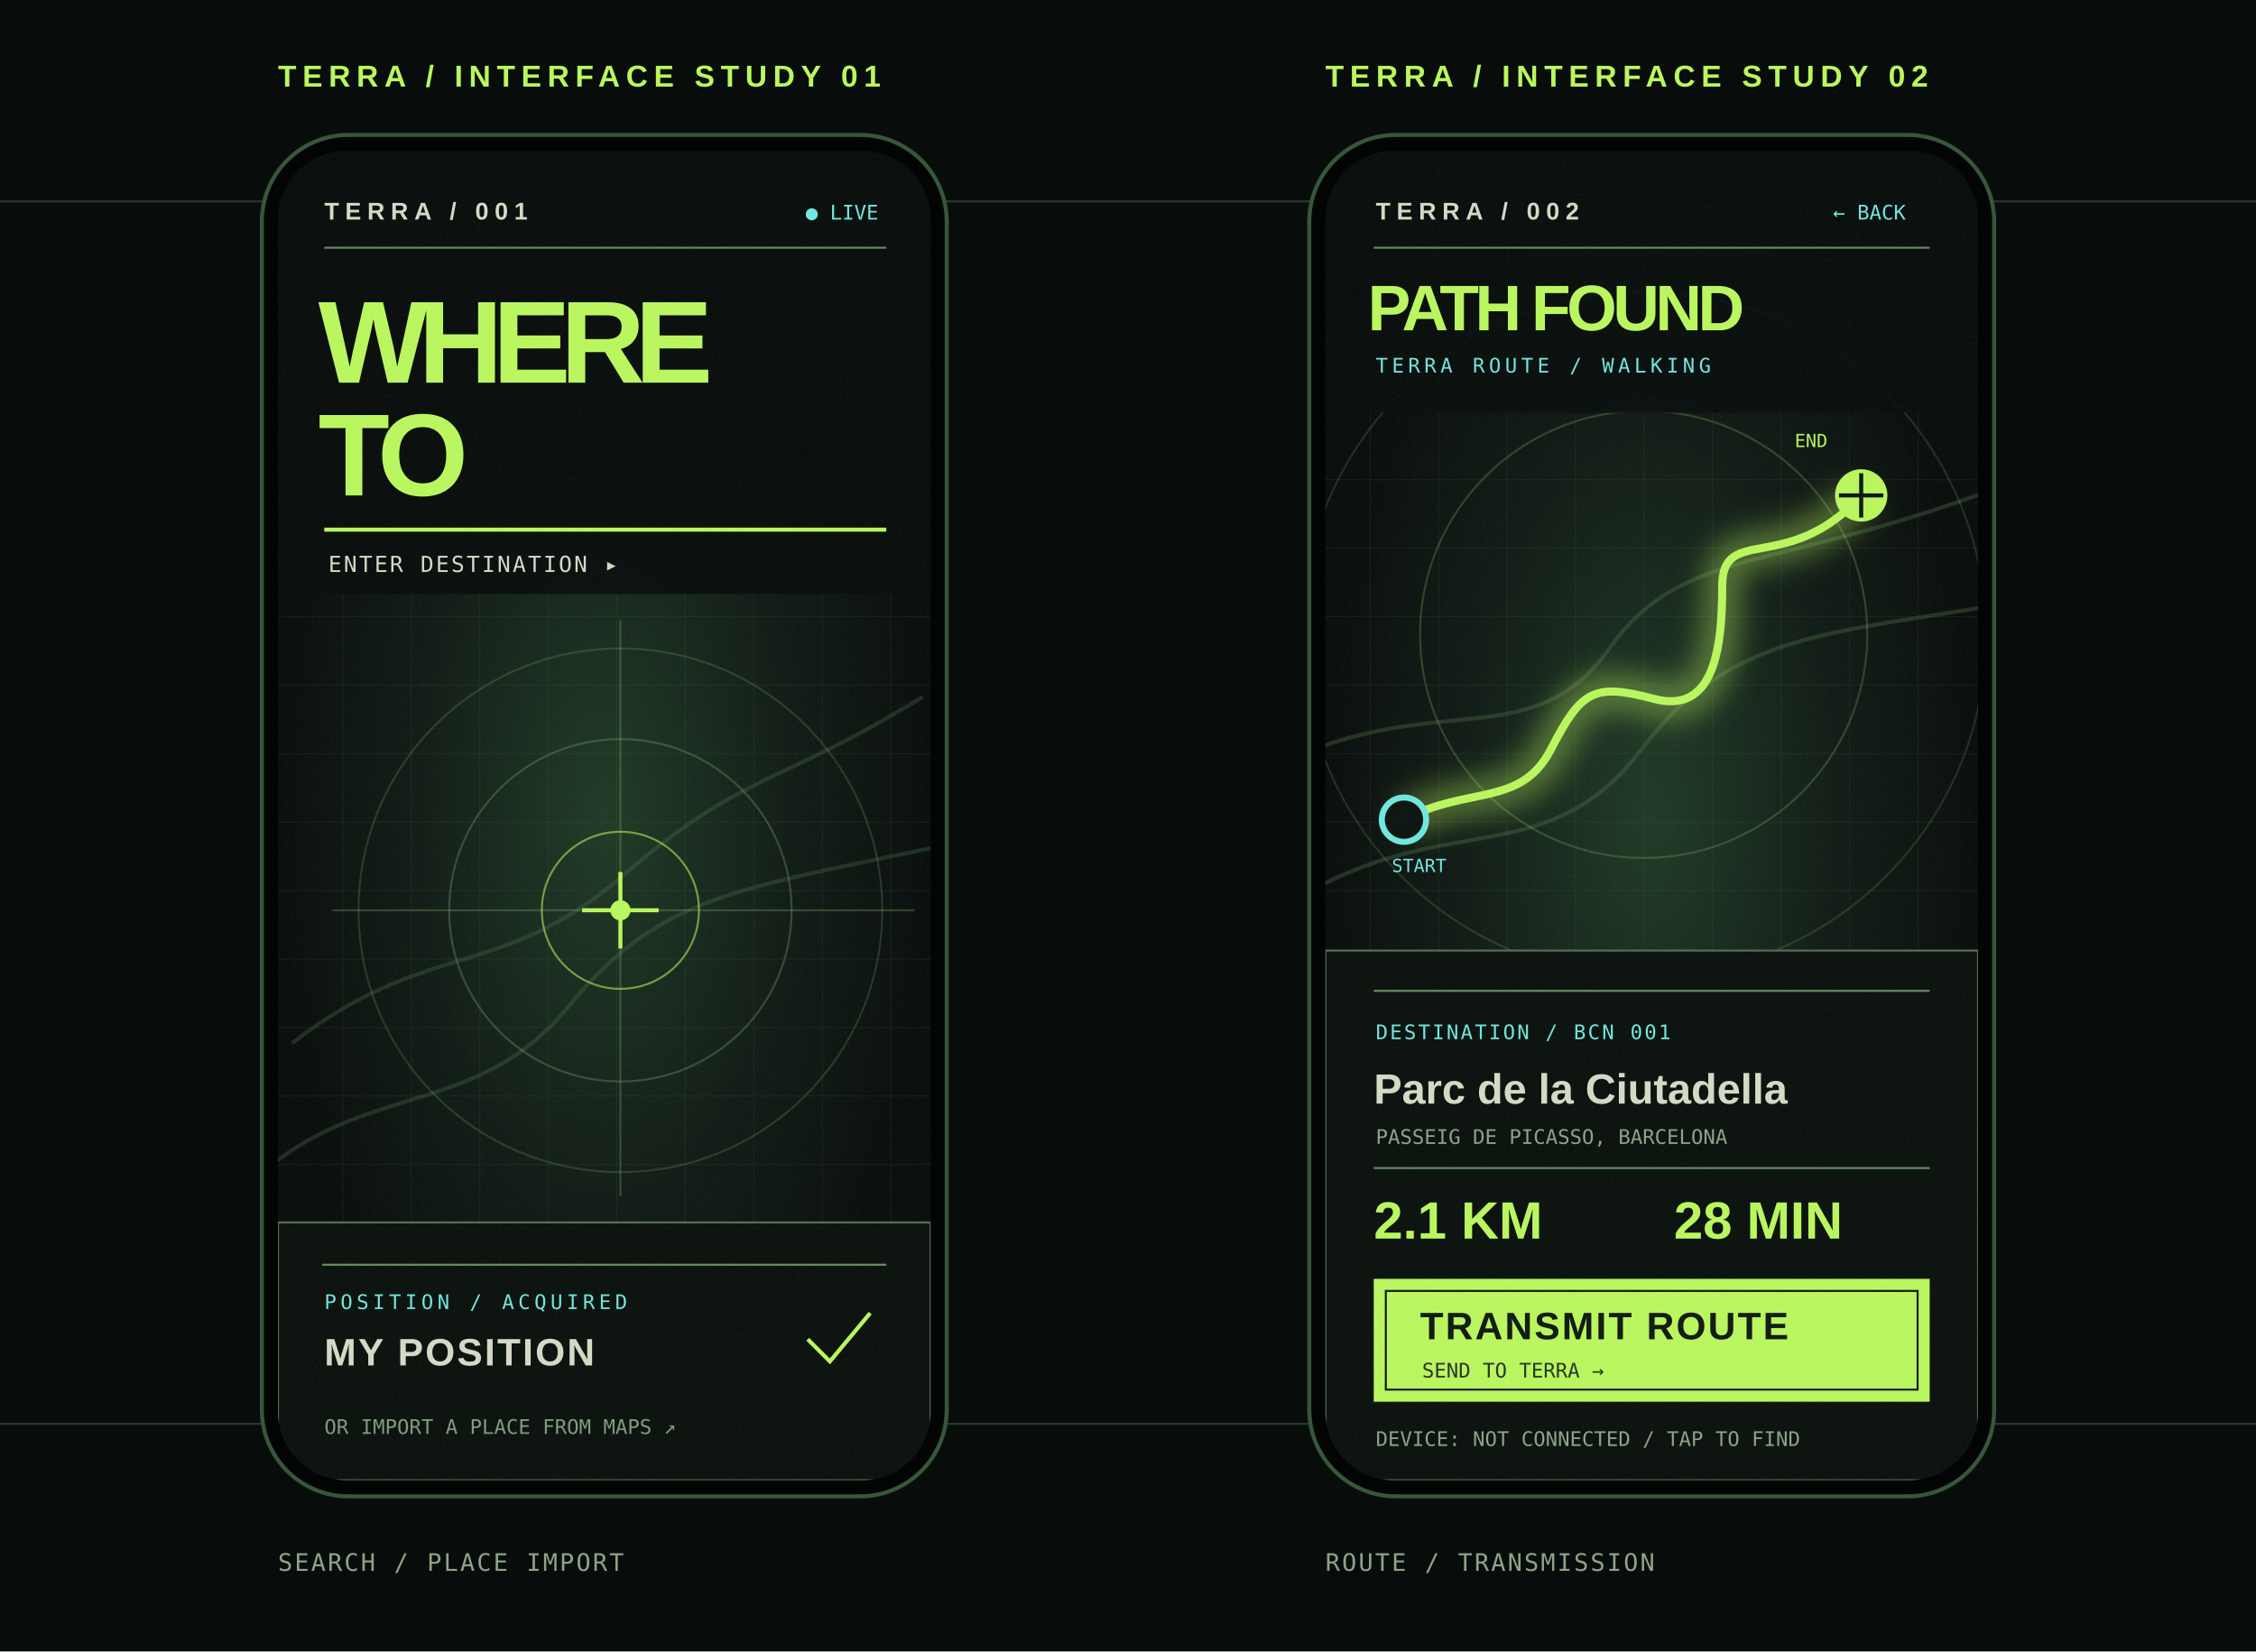
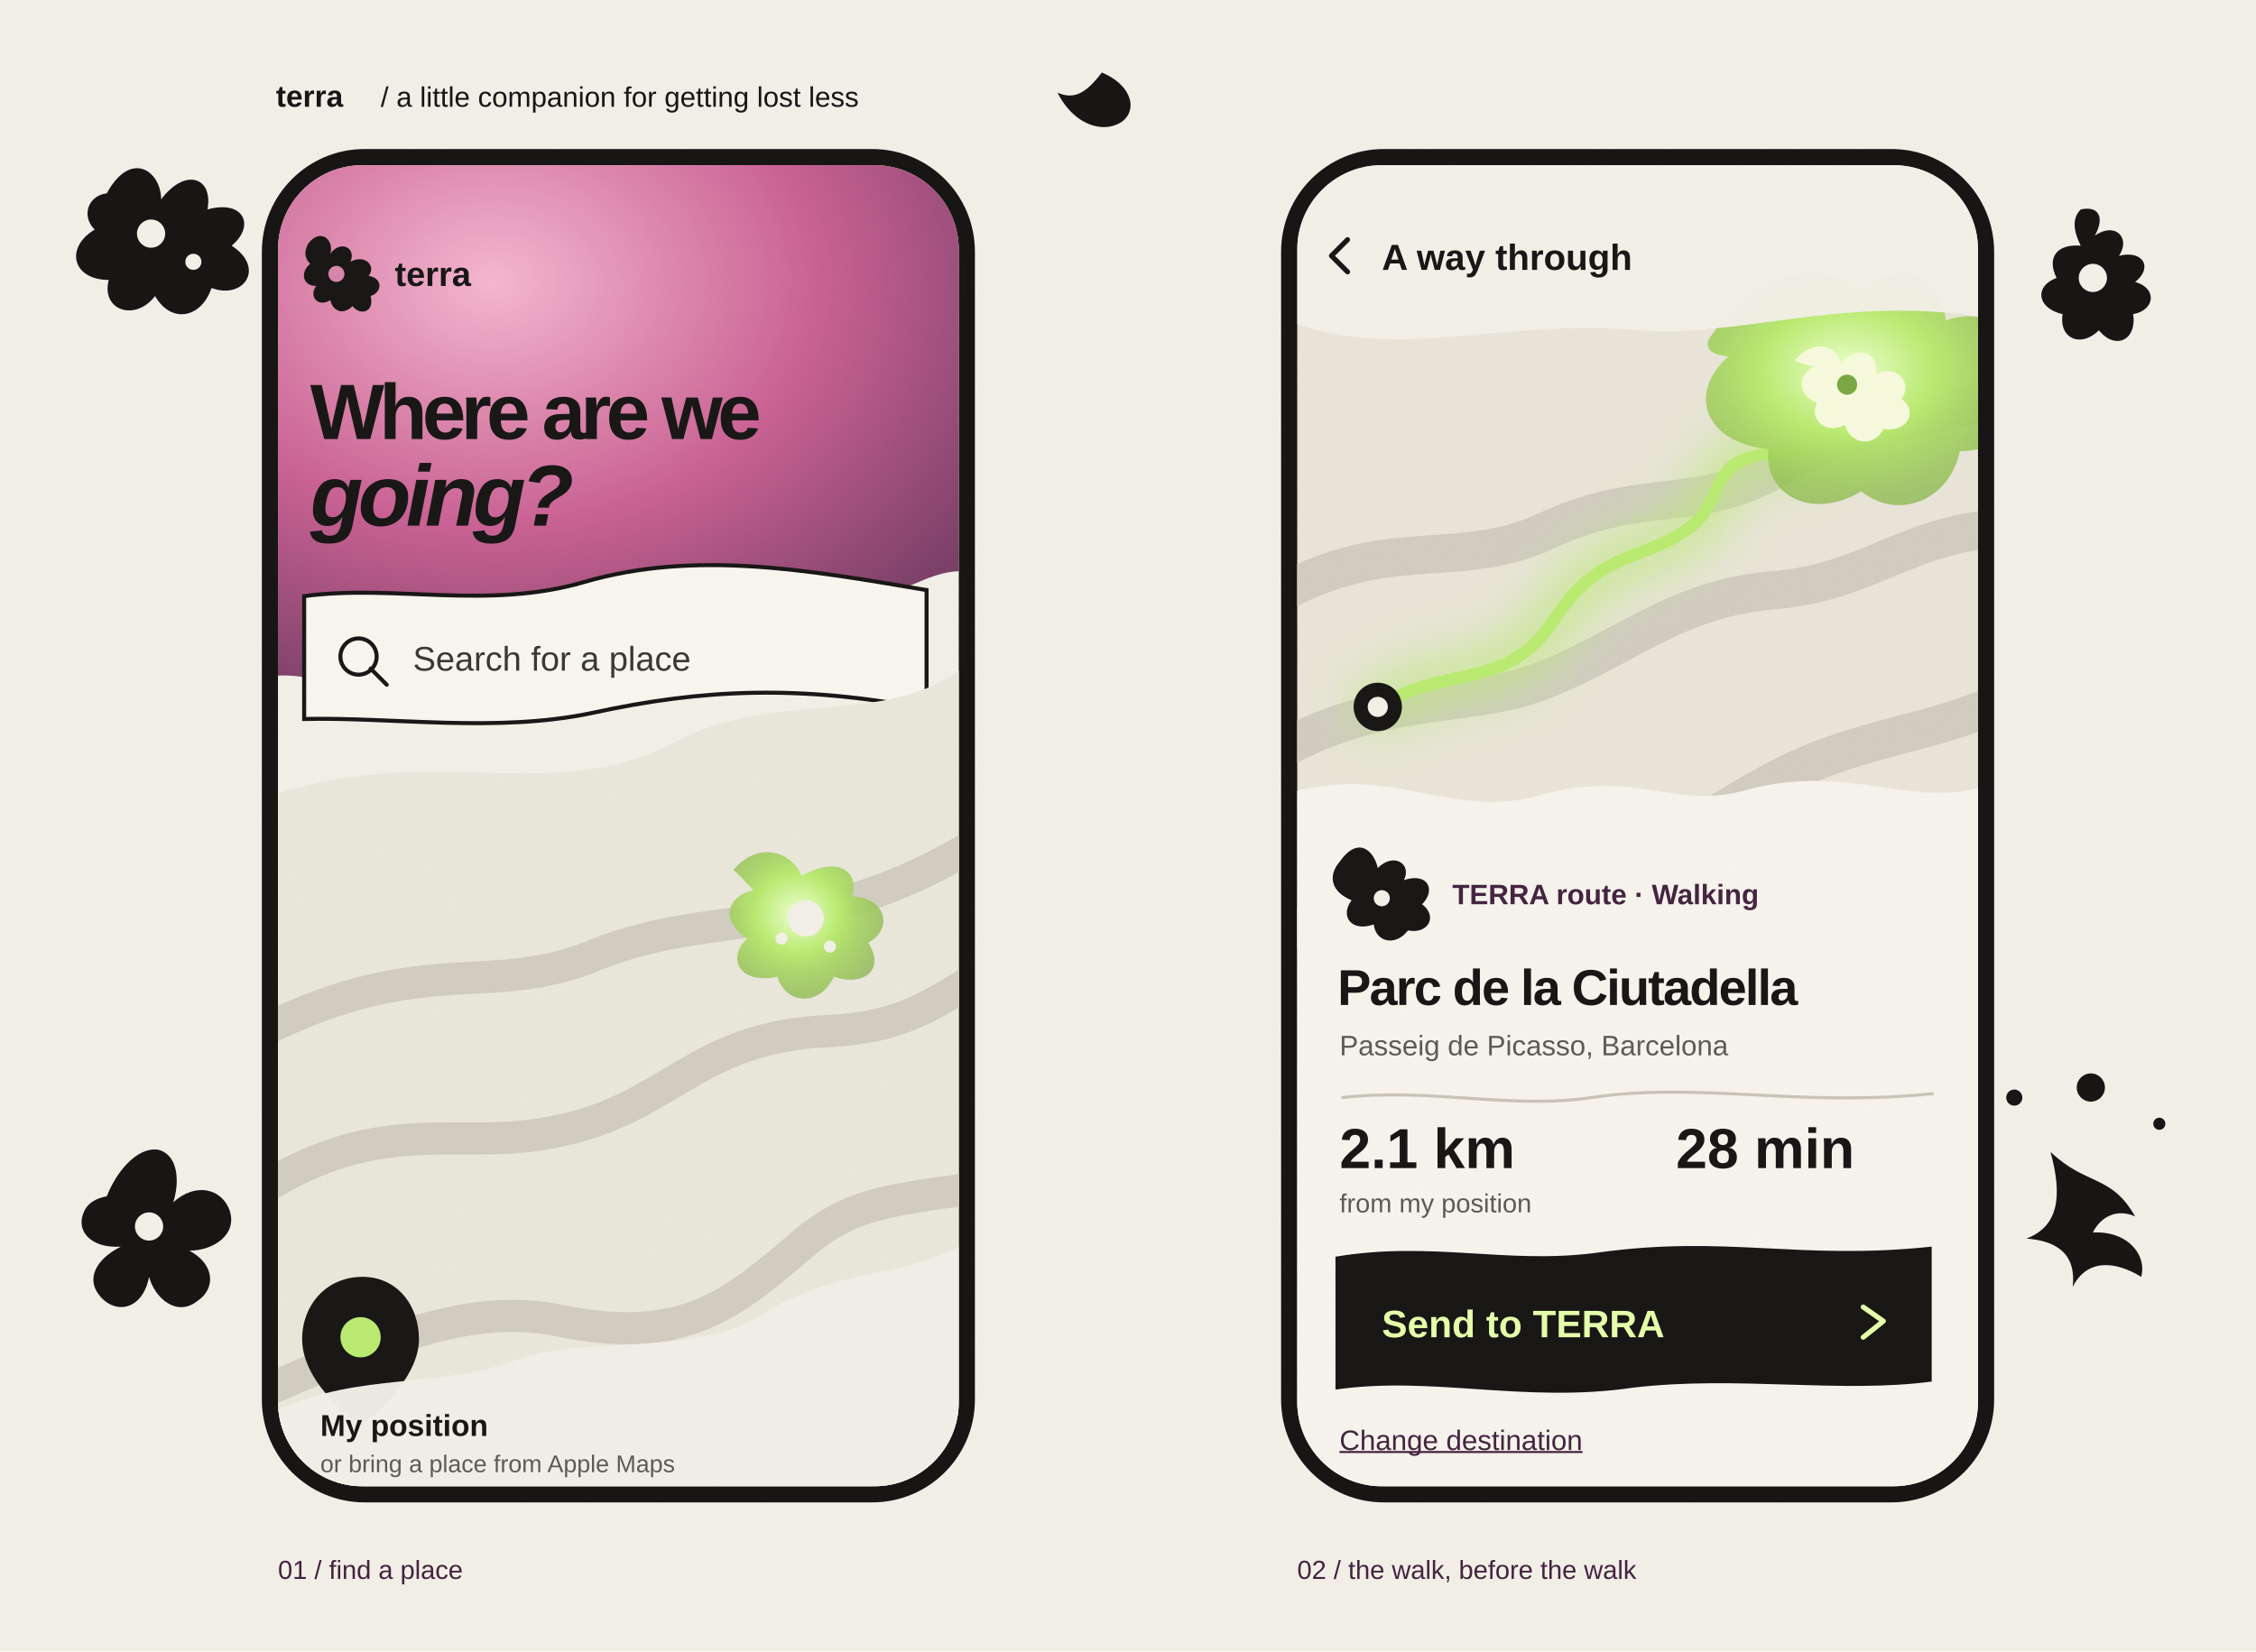
- <svg xmlns="http://www.w3.org/2000/svg" width="1120" height="820" viewBox="0 0 1120 820" role="img" aria-label="Two dark, phosphor-green TERRA iPhone screen concepts: destination search and walking-route preview">
+ <svg xmlns="http://www.w3.org/2000/svg" width="1120" height="820" viewBox="0 0 1120 820" role="img" aria-label="Two TERRA iPhone concepts with warm paper, alien creature marks, a soft pink search screen, and a glowing green walking route">
  <defs>
-     <radialGradient id="field">
-       <stop stop-color="#203a26" />
-       <stop offset=".58" stop-color="#101b15" />
-       <stop offset="1" stop-color="#080d0b" />
+     <radialGradient id="pink" cx="32%" cy="22%" r="85%">
+       <stop stop-color="#F4B6CE" />
+       <stop offset=".54" stop-color="#C96193" />
+       <stop offset="1" stop-color="#773E65" />
    </radialGradient>
-     <pattern id="grid" width="34" height="34" patternUnits="userSpaceOnUse">
-       <path d="M34 0H0V34" fill="none" stroke="#48644a" stroke-width=".5" opacity=".32" />
-     </pattern>
-     <filter id="glow" x="-80%" y="-80%" width="260%" height="260%">
-       <feGaussianBlur stdDeviation="7" />
+     <radialGradient id="green" cx="44%" cy="42%" r="68%">
+       <stop stop-color="#EDFFCE" />
+       <stop offset=".4" stop-color="#B9EA70" />
+       <stop offset="1" stop-color="#78A63A" stop-opacity=".65" />
+     </radialGradient>
+     <filter id="glow" x="-50%" y="-50%" width="200%" height="200%">
+       <feGaussianBlur stdDeviation="12" />
    </filter>
-     <filter id="grain" x="0" y="0" width="100%" height="100%">
-       <feTurbulence type="fractalNoise" baseFrequency=".68" numOctaves="3" seed="8" stitchTiles="stitch" />
+     <filter id="grain">
+       <feTurbulence type="fractalNoise" baseFrequency=".72" numOctaves="3" seed="11" stitchTiles="stitch" />
      <feColorMatrix type="saturate" values="0" />
      <feComponentTransfer>
-         <feFuncA type="linear" slope=".15" />
+         <feFuncA type="linear" slope=".07" />
      </feComponentTransfer>
    </filter>
-     <clipPath id="screen-a">
-       <rect x="138" y="75" width="324" height="660" rx="34" />
+     <clipPath id="screen1">
+       <rect x="138" y="82" width="338" height="656" rx="42" />
    </clipPath>
-     <clipPath id="screen-b">
-       <rect x="658" y="75" width="324" height="660" rx="34" />
+     <clipPath id="screen2">
+       <rect x="644" y="82" width="338" height="656" rx="42" />
    </clipPath>
  </defs>
-   <rect width="1120" height="820" fill="#080d0b" />
-   <path d="M0 100H1120M0 707H1120" stroke="#26392a" stroke-width="1" />
-   <text x="138" y="43" fill="#baf75e" font-family="Arial, sans-serif" font-size="15" font-weight="700" letter-spacing="3">TERRA / INTERFACE STUDY 01</text>
-   <text x="658" y="43" fill="#baf75e" font-family="Arial, sans-serif" font-size="15" font-weight="700" letter-spacing="3">TERRA / INTERFACE STUDY 02</text>
-   <rect x="130" y="67" width="340" height="676" rx="43" fill="#020504" stroke="#37563b" stroke-width="2" />
-   <rect x="650" y="67" width="340" height="676" rx="43" fill="#020504" stroke="#37563b" stroke-width="2" />
-   <g clip-path="url(#screen-a)" font-family="Arial, sans-serif">
-     <rect x="138" y="75" width="324" height="660" fill="url(#field)" />
-     <rect x="138" y="75" width="324" height="660" fill="url(#grid)" />
-     <path d="M145 518C212 466 249 487 309 435S385 391 458 346M126 586C180 536 236 556 282 500S364 442 477 418" fill="none" stroke="#4d714c" stroke-width="2" opacity=".32" />
-     <circle cx="308" cy="452" r="130" fill="none" stroke="#729d67" stroke-width="1" opacity=".26" />
-     <circle cx="308" cy="452" r="85" fill="none" stroke="#729d67" stroke-width="1" opacity=".36" />
-     <circle cx="308" cy="452" r="39" fill="none" stroke="#baf75e" stroke-width="1" opacity=".56" />
-     <path d="M308 308V594M165 452H454" stroke="#97c781" stroke-width="1" opacity=".26" />
-     <path d="M289 452H327M308 433V471" stroke="#baf75e" stroke-width="2" />
-     <circle cx="308" cy="452" r="5" fill="#baf75e" />
-     <rect x="138" y="75" width="324" height="220" fill="#080d0b" opacity=".93" />
-     <text x="161" y="109" fill="#d5d9c5" font-size="12" font-weight="700" letter-spacing="3">TERRA / 001</text>
-     <text x="400" y="109" fill="#70e7df" font-family="monospace" font-size="10">● LIVE</text>
-     <path d="M161 123H440" stroke="#648864" stroke-width="1" />
-     <text x="158" y="190" fill="#baf75e" font-size="58" font-weight="900" letter-spacing="-5">WHERE</text>
-     <text x="158" y="246" fill="#baf75e" font-size="58" font-weight="900" letter-spacing="-5">TO<span fill="#70e7df">?</span>
-     </text>
-     <path d="M161 263H440" stroke="#baf75e" stroke-width="2" />
-     <text x="163" y="284" fill="#d5d9c5" font-family="monospace" font-size="11" letter-spacing="1">ENTER DESTINATION  ▸</text>
-     <path d="M138 607H462V735H138Z" fill="#0a110d" stroke="#536f50" stroke-width="1" />
-     <path d="M160 628H440" stroke="#658c5e" stroke-width="1" />
-     <text x="161" y="650" fill="#70e7df" font-family="monospace" font-size="10" letter-spacing="2">POSITION / ACQUIRED</text>
-     <text x="161" y="678" fill="#d5d9c5" font-size="19" font-weight="800" letter-spacing="1">MY POSITION</text>
-     <path d="M401 665l11 11 20-24" fill="none" stroke="#baf75e" stroke-width="2" />
-     <text x="161" y="712" fill="#7f9a7d" font-family="monospace" font-size="10">OR IMPORT A PLACE FROM MAPS ↗</text>
-     <rect x="138" y="75" width="324" height="660" filter="url(#grain)" opacity=".27" />
+   <rect width="1120" height="820" fill="#F2EFE7" />
+   <rect width="1120" height="820" filter="url(#grain)" opacity=".36" />
+   <g fill="#171614">
+     <path d="M53 96c12-22 27-11 27 3 12-16 26-11 23 5 18-5 24 8 12 18 17 11 6 27-10 21-5 15-20 18-28 4-10 13-27 7-23-8-18 0-22-16-7-25-7-7-3-17 6-18z" />
+     <circle cx="75" cy="116" r="7" fill="#F2EFE7" />
+     <circle cx="96" cy="130" r="4" fill="#F2EFE7" />
+     <path d="M1033 104c9-2 12 4 7 13 10-7 18 1 12 10 12-3 17 6 8 13 11 3 10 14-1 16 2 13-9 18-17 8-9 9-20 4-18-8-13-3-14-14-3-18-5-10 0-17 12-16-5-10-3-15 0-18z" />
+     <circle cx="1039" cy="138" r="7" fill="#F2EFE7" />
+     <path d="M53 594c6-15 17-25 26-23 10 3 10 17 7 26 11-10 24-7 28 4 4 12-8 20-20 20 13 7 13 19 4 25-10 8-21-1-24-12-3 16-16 19-24 10-8-9-2-19 10-25-15 1-23-8-18-18 2-4 6-6 11-7z" />
+     <circle cx="74" cy="609" r="7" fill="#F2EFE7" />
+     <path d="M1018 572c18 17 30 11 42 32-9-4-17 0-21 8 17-1 27 11 24 22-13-8-27-9-34 5 2-18-10-23-23-24 16-6 18-21 12-43z" />
+     <circle cx="1000" cy="545" r="4" />
+     <circle cx="1038" cy="540" r="7" />
+     <circle cx="1072" cy="558" r="3" />
  </g>
-   <g clip-path="url(#screen-b)" font-family="Arial, sans-serif">
-     <rect x="658" y="75" width="324" height="660" fill="url(#field)" />
-     <rect x="658" y="75" width="324" height="660" fill="url(#grid)" />
-     <path d="M643 376C715 344 762 374 799 322S882 285 1000 239M657 439C724 405 771 430 815 372S907 315 1000 299" fill="none" stroke="#52744d" stroke-width="2" opacity=".35" />
-     <circle cx="816" cy="315" r="170" fill="none" stroke="#93bd70" stroke-width="1" opacity=".18" />
-     <circle cx="816" cy="315" r="111" fill="none" stroke="#93bd70" stroke-width="1" opacity=".26" />
-     <path d="M697 407C729 390 755 401 770 372S791 339 821 347 855 322 855 291 888 286 924 246" fill="none" stroke="#baf75e" stroke-width="19" opacity=".38" filter="url(#glow)" />
-     <path d="M697 407C729 390 755 401 770 372S791 339 821 347 855 322 855 291 888 286 924 246" fill="none" stroke="#baf75e" stroke-width="4" stroke-linecap="round" stroke-linejoin="round" />
-     <circle cx="697" cy="407" r="11" fill="#0b140e" stroke="#70e7df" stroke-width="3" />
-     <circle cx="924" cy="246" r="13" fill="#baf75e" />
-     <path d="M913 246h22M924 235v22" stroke="#0b140e" stroke-width="2" />
-     <text x="691" y="433" fill="#70e7df" font-family="monospace" font-size="9">START</text>
-     <text x="891" y="222" fill="#baf75e" font-family="monospace" font-size="9">END</text>
-     <rect x="658" y="75" width="324" height="130" fill="#080d0b" opacity=".9" />
-     <text x="683" y="109" fill="#d5d9c5" font-size="12" font-weight="700" letter-spacing="3">TERRA / 002</text>
-     <text x="910" y="109" fill="#70e7df" font-family="monospace" font-size="10">← BACK</text>
-     <path d="M682 123H958" stroke="#648864" stroke-width="1" />
-     <text x="679" y="164" fill="#baf75e" font-size="32" font-weight="900" letter-spacing="-2">PATH FOUND</text>
-     <text x="683" y="185" fill="#70e7df" font-family="monospace" font-size="10" letter-spacing="2">TERRA ROUTE / WALKING</text>
-     <path d="M658 472H982V735H658Z" fill="#0a110d" stroke="#536f50" stroke-width="1" />
-     <path d="M682 492H958" stroke="#648864" stroke-width="1" />
-     <text x="683" y="516" fill="#70e7df" font-family="monospace" font-size="10" letter-spacing="1">DESTINATION / BCN 001</text>
-     <text x="682" y="548" fill="#d5d9c5" font-size="21" font-weight="800">Parc de la Ciutadella</text>
-     <text x="683" y="568" fill="#8ca18a" font-family="monospace" font-size="10">PASSEIG DE PICASSO, BARCELONA</text>
-     <path d="M682 580H958" stroke="#648864" stroke-width="1" />
-     <text x="682" y="615" fill="#baf75e" font-size="26" font-weight="900">2.1 KM</text>
-     <text x="831" y="615" fill="#baf75e" font-size="26" font-weight="900">28 MIN</text>
-     <path d="M682 635H958V696H682Z" fill="#baf75e" />
-     <path d="M688 641H952V690H688Z" fill="none" stroke="#101a10" stroke-width="1" />
-     <text x="705" y="665" fill="#101a10" font-size="19" font-weight="900" letter-spacing="1">TRANSMIT ROUTE</text>
-     <text x="706" y="684" fill="#253525" font-family="monospace" font-size="10">SEND TO TERRA  →</text>
-     <text x="683" y="718" fill="#8ca18a" font-family="monospace" font-size="10">DEVICE: NOT CONNECTED / TAP TO FIND</text>
-     <rect x="658" y="75" width="324" height="660" filter="url(#grain)" opacity=".27" />
+   <g font-family="Arial, Helvetica, sans-serif" fill="#171614">
+     <text x="137" y="53" font-size="15" font-weight="700">terra</text>
+     <text x="189" y="53" font-size="14">/ a little companion for getting lost less</text>
+     <path d="M547 36c19 8 18 25 3 27-9 1-19-5-25-17 7 3 13 2 22-10z" />
  </g>
-   <text x="138" y="780" fill="#8fa387" font-family="monospace" font-size="12" letter-spacing="1">SEARCH / PLACE IMPORT</text>
-   <text x="658" y="780" fill="#8fa387" font-family="monospace" font-size="12" letter-spacing="1">ROUTE / TRANSMISSION</text>
+   <rect x="130" y="74" width="354" height="672" rx="51" fill="#171614" />
+   <rect x="636" y="74" width="354" height="672" rx="51" fill="#171614" />
+   <g clip-path="url(#screen1)" font-family="Arial, Helvetica, sans-serif">
+     <rect x="138" y="82" width="338" height="656" fill="#F2EFE7" />
+     <path d="M134 82h348v202c-21-3-34 14-54 12-23-3-32 21-55 24-19 3-37-11-59 7-30 23-54-4-78 10-38 22-75-6-102-1z" fill="url(#pink)" />
+     <path d="M153 121c6-8 13-2 11 5 5-7 13-3 10 4 7-4 13 2 9 7 7 1 7 8 1 10 2 8-5 10-9 5-5 5-10 2-11-3-6 4-11-2-7-7-7 0-8-7-3-11-4-4-2-8-1-10z" fill="#171614" />
+     <circle cx="167" cy="136" r="4" fill="#D786AA" />
+     <text x="196" y="142" font-size="17" font-weight="700" fill="#171614">terra</text>
+     <text x="154" y="218" font-size="39" font-weight="800" letter-spacing="-2.5" fill="#171614">Where are we</text>
+     <text x="154" y="261" font-size="43" font-weight="800" font-style="italic" letter-spacing="-2.5" fill="#171614">going?</text>
+     <path d="M151 296c45-6 91 7 139-7 55-16 111-6 170 4v59c-63-12-111-10-166 2-47 10-99 2-143 3z" fill="#F8F5EF" stroke="#171614" stroke-width="2" />
+     <circle cx="178" cy="326" r="9" fill="none" stroke="#171614" stroke-width="2" />
+     <path d="m184 332 8 8" stroke="#171614" stroke-width="2" stroke-linecap="round" />
+     <text x="205" y="333" font-size="17" fill="#3B3634">Search for a place</text>
+     <path d="M138 394c80-25 136 6 196-25 50-27 103-8 142-36v405H138z" fill="#E9E6DA" />
+     <path d="M132 511c80-39 111-15 164-37 57-23 107-7 185-53M129 591c62-39 99-19 146-29 58-11 69-47 136-50 38-2 51-13 78-29M133 690c64-28 104-43 146-34 60 12 84-8 118-37 25-22 44-23 94-30" fill="none" stroke="#D0CCC0" stroke-width="16" stroke-linecap="round" />
+     <path d="M364 432c13-15 29-9 34 3 17-10 29-3 25 10 18 1 20 17 8 23 9 14-3 22-17 17-7 15-24 14-28 0-20 4-25-10-15-19-14-9-10-21 3-24-5-5-7-8-10-10z" fill="url(#green)" />
+     <circle cx="400" cy="456" r="9" fill="#F2EFE7" />
+     <circle cx="388" cy="466" r="3" fill="#F2EFE7" />
+     <circle cx="412" cy="470" r="3" fill="#F2EFE7" />
+     <path d="M150 665c0-17 12-31 30-31 17 0 28 14 28 31 0 22-29 43-29 43s-29-20-29-43z" fill="#171614" />
+     <circle cx="179" cy="664" r="10" fill="#B9EA70" />
+     <path d="M138 700c42-19 79-10 119-25 33-12 87-1 121-22 38-24 65-17 98-34v119H138z" fill="#F2EFE7" opacity=".97" />
+     <text x="159" y="713" font-size="15" font-weight="700" fill="#171614">My position</text>
+     <text x="159" y="731" font-size="12" fill="#5D5953">or bring a place from Apple Maps</text>
+     <rect x="138" y="82" width="338" height="656" filter="url(#grain)" opacity=".25" />
+   </g>
+   <g clip-path="url(#screen2)" font-family="Arial, Helvetica, sans-serif">
+     <rect x="644" y="82" width="338" height="656" fill="#E8E4D7" />
+     <path d="M637 294c54-29 88-10 132-31 48-22 74-7 116-32 38-22 66-21 111-35M633 374c52-30 94-22 130-35 43-16 68-42 118-46 48-4 66-29 117-31M633 463c55-11 85-34 127-31 57 3 84-26 126-47 40-20 73-20 111-38" fill="none" stroke="#D0CCC0" stroke-width="19" stroke-linecap="round" />
+     <path d="M684 351c36-22 64-7 88-44 22-33 41-28 64-43s9-37 46-39c18-1 30-13 52-35" fill="none" stroke="#B9EA70" stroke-width="24" stroke-linecap="round" opacity=".65" filter="url(#glow)" />
+     <path d="M684 351c36-22 64-7 88-44 22-33 41-28 64-43s9-37 46-39c18-1 30-13 52-35" fill="none" stroke="#B9EA70" stroke-width="6" stroke-linecap="round" stroke-linejoin="round" />
+     <path d="M848 169c21-32 52-43 77-24 17-18 39-7 41 14 21-7 37 6 36 23 12 21-3 42-29 42-5 24-30 35-49 20-25 15-49 1-46-21-31-3-41-27-20-46-8-1-11-3-10-8z" fill="url(#green)" />
+     <path d="M891 179c9-11 21-8 23 2 8-11 20-5 17 5 10-6 19 4 13 12 9 7 2 17-9 15-5 10-17 7-19-2-10 5-18-3-14-11-10-4-10-14-1-18-5-1-8-2-10-3z" fill="#F7F9DC" />
+     <circle cx="917" cy="191" r="5" fill="#79A743" />
+     <circle cx="684" cy="351" r="12" fill="#171614" />
+     <circle cx="684" cy="351" r="5" fill="#F2EFE7" />
+     <path d="M644 82h338v75c-70-10-119 11-169 7-65-6-117 15-169-3z" fill="#F2EFE7" opacity=".96" />
+     <path d="m669 119-8 8 8 8" fill="none" stroke="#171614" stroke-width="2.5" stroke-linecap="round" stroke-linejoin="round" />
+     <text x="686" y="134" font-size="18" font-weight="700" fill="#171614">A way through</text>
+     <path d="M643 393c49-13 78 14 121 2 49-14 66 8 104-3 49-13 80 9 115-1v347H643z" fill="#F6F3EC" />
+     <path d="M665 428c9-13 17-6 19 3 8-8 17-2 13 6 12-4 16 5 9 12 8 6 3 15-7 13-6 8-16 6-17-3-11 4-17-4-11-12-10-4-12-12-6-19z" fill="#171614" />
+     <circle cx="686" cy="446" r="4" fill="#F2EFE7" />
+     <text x="721" y="449" font-size="14" font-weight="700" fill="#44233F">TERRA route · Walking</text>
+     <text x="664" y="499" font-size="25" font-weight="800" letter-spacing="-.8" fill="#171614">Parc de la Ciutadella</text>
+     <text x="665" y="524" font-size="14" fill="#5D5953">Passeig de Picasso, Barcelona</text>
+     <path d="M666 545c45-5 84 6 124 0 54-8 103 5 170-2" fill="none" stroke="#C9C3B7" stroke-width="1.5" />
+     <text x="665" y="580" font-size="28" font-weight="800" fill="#171614">2.1 km</text>
+     <text x="832" y="580" font-size="28" font-weight="800" fill="#171614">28 min</text>
+     <text x="665" y="602" font-size="13" fill="#5D5953">from my position</text>
+     <path d="M663 624c48-8 85 4 130-2 64-9 100 4 166-3v67c-45 6-97-3-148 3-54 8-100-6-148 1z" fill="#171614" />
+     <text x="686" y="664" font-size="19" font-weight="700" fill="#E5FFA9">Send to TERRA</text>
+     <path d="m925 649 10 7-10 8" fill="none" stroke="#E5FFA9" stroke-width="2.5" stroke-linecap="round" stroke-linejoin="round" />
+     <text x="665" y="720" font-size="14" text-decoration="underline" fill="#44233F">Change destination</text>
+     <rect x="644" y="82" width="338" height="656" filter="url(#grain)" opacity=".24" />
+   </g>
+   <g font-family="Arial, Helvetica, sans-serif" font-size="13" fill="#44233F">
+     <text x="138" y="784">01  /  find a place</text>
+     <text x="644" y="784">02  /  the walk, before the walk</text>
+   </g>
</svg>
